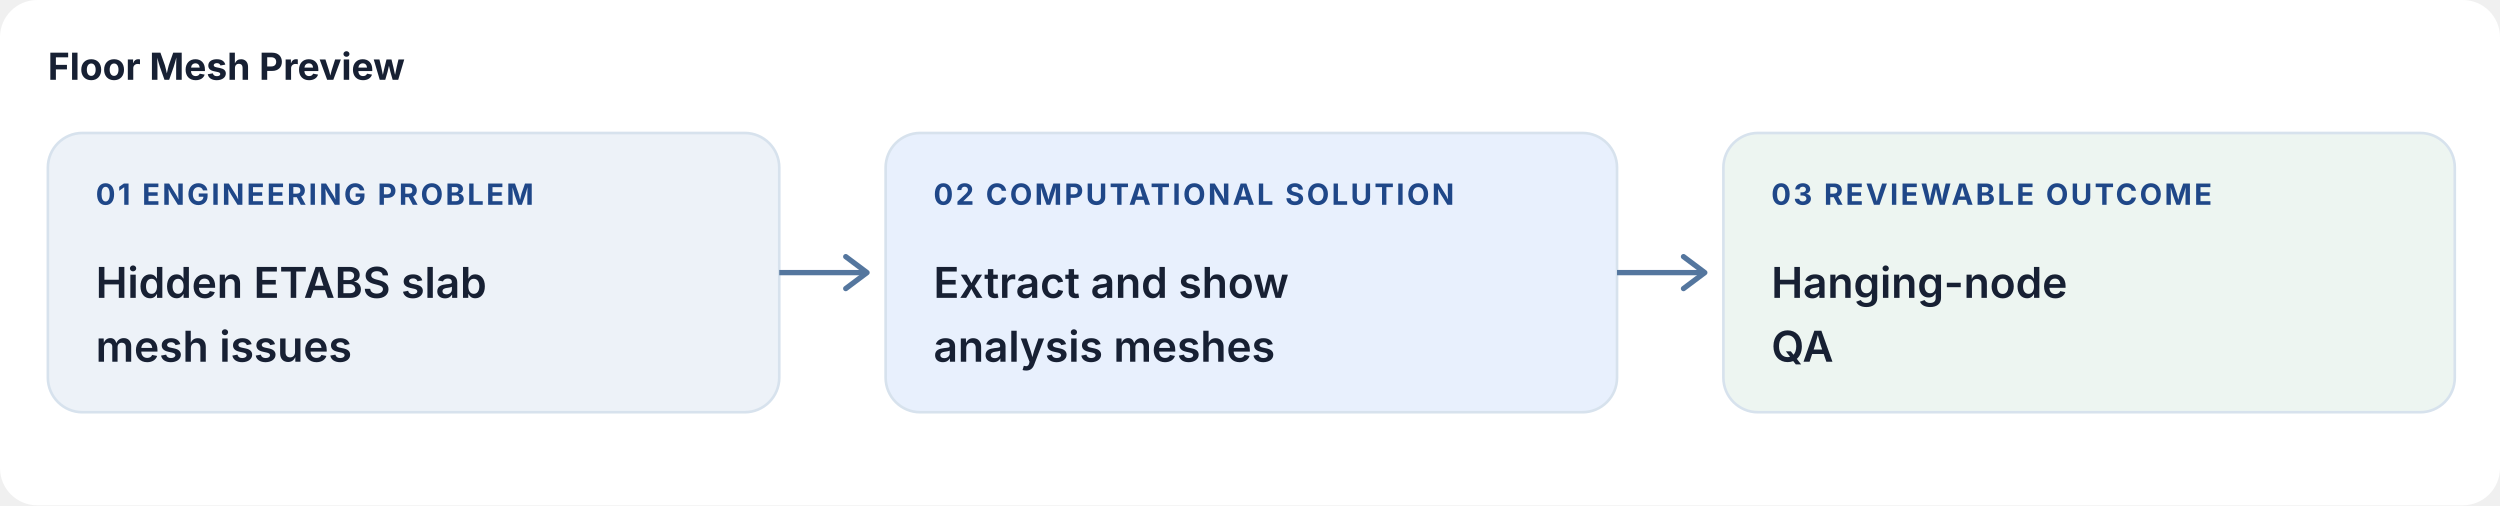
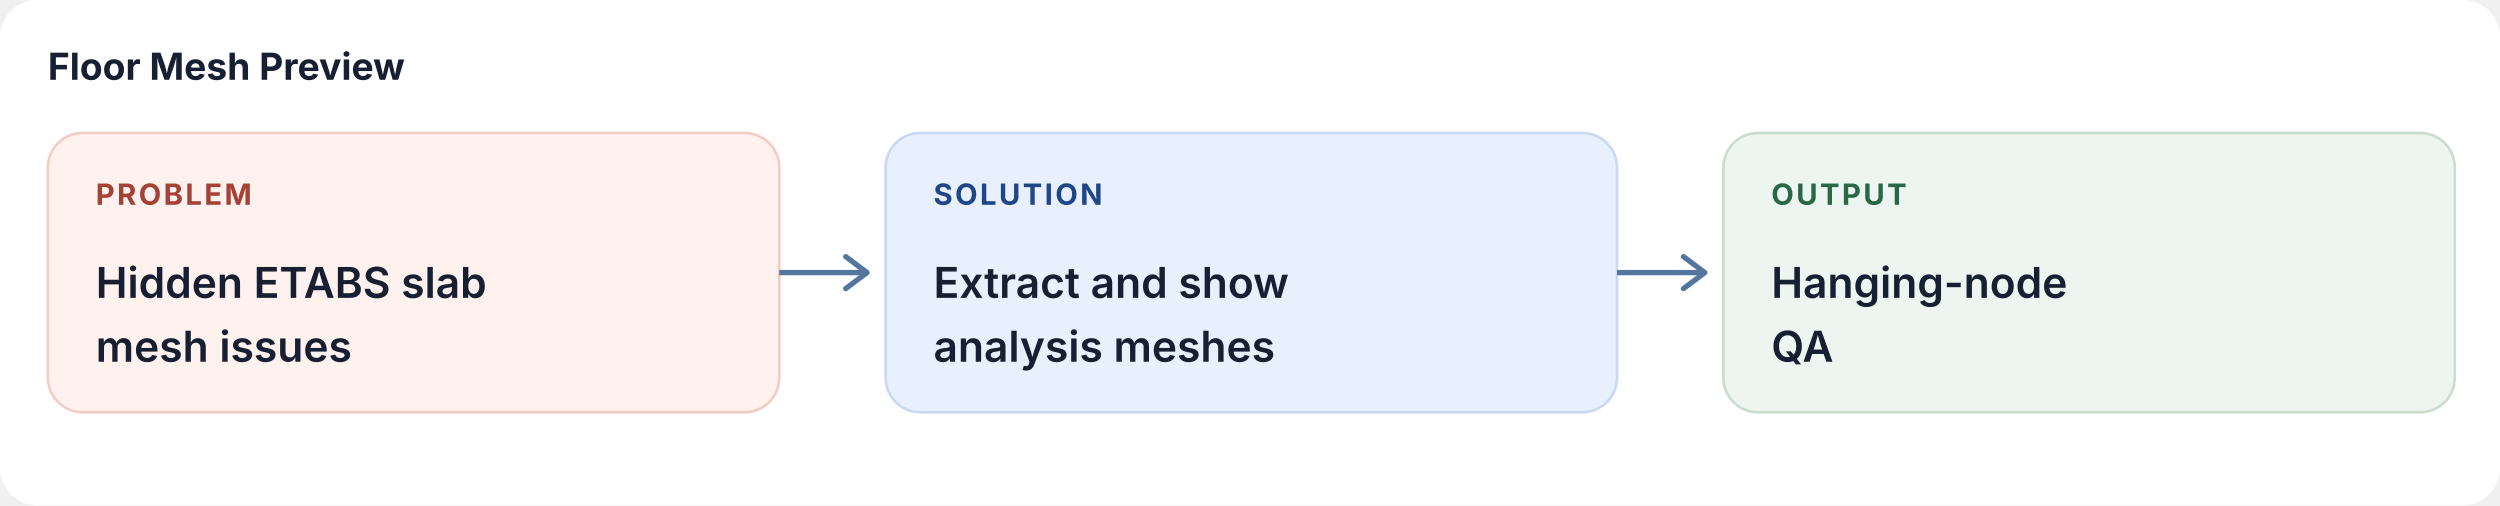
<svg xmlns="http://www.w3.org/2000/svg" viewBox="0 0 940 190" role="img" aria-labelledby="title desc">
  <rect width="940" height="190" rx="14" fill="#FFFFFF" />
  <text x="18" y="30" font-family="Inter,Segoe UI,Arial,sans-serif" font-size="14" font-weight="700" fill="#172033">Floor Mesh Preview</text>
-   <rect x="18" y="50" width="275" height="105" rx="13" fill="#EDF2F8" stroke="#D7E2ED" />
-   <text x="36" y="77" font-family="Inter,Segoe UI,Arial,sans-serif" font-size="11" font-weight="700" letter-spacing=".9" fill="#1F4788">01  ENGINEERING PROBLEM</text>
+   <rect x="18" y="50" width="275" height="105" rx="13" fill="#FFF1ED" stroke="#F1CDC6" />
+   <text x="36" y="77" font-family="Inter,Segoe UI,Arial,sans-serif" font-size="11" font-weight="700" letter-spacing=".9" fill="#A64136">PROBLEM</text>
  <text x="36" y="112" font-family="Inter,Segoe UI,Arial,sans-serif" font-size="16" font-weight="600" fill="#172033">Hidden ETABS slab</text>
  <text x="36" y="136" font-family="Inter,Segoe UI,Arial,sans-serif" font-size="16" font-weight="600" fill="#172033">mesh issues</text>
-   <rect x="333" y="50" width="275" height="105" rx="13" fill="#E8F0FD" stroke="#D7E2ED" />
-   <text x="351" y="77" font-family="Inter,Segoe UI,Arial,sans-serif" font-size="11" font-weight="700" letter-spacing=".9" fill="#1F4788">02  COMPUTATIONAL SOLUTION</text>
+   <rect x="333" y="50" width="275" height="105" rx="13" fill="#E8F0FD" stroke="#C9D9F2" />
+   <text x="351" y="77" font-family="Inter,Segoe UI,Arial,sans-serif" font-size="11" font-weight="700" letter-spacing=".9" fill="#1F4788">SOLUTION</text>
  <text x="351" y="112" font-family="Inter,Segoe UI,Arial,sans-serif" font-size="16" font-weight="600" fill="#172033">Extract and show</text>
  <text x="351" y="136" font-family="Inter,Segoe UI,Arial,sans-serif" font-size="16" font-weight="600" fill="#172033">analysis meshes</text>
-   <rect x="648" y="50" width="275" height="105" rx="13" fill="#EDF5F1" stroke="#D7E2ED" />
-   <text x="666" y="77" font-family="Inter,Segoe UI,Arial,sans-serif" font-size="11" font-weight="700" letter-spacing=".9" fill="#1F4788">03  REVIEWABLE OUTCOME</text>
+   <rect x="648" y="50" width="275" height="105" rx="13" fill="#EDF5F1" stroke="#C9DCCF" />
+   <text x="666" y="77" font-family="Inter,Segoe UI,Arial,sans-serif" font-size="11" font-weight="700" letter-spacing=".9" fill="#286846">OUTPUT</text>
  <text x="666" y="112" font-family="Inter,Segoe UI,Arial,sans-serif" font-size="16" font-weight="600" fill="#172033">Hanging-node</text>
  <text x="666" y="136" font-family="Inter,Segoe UI,Arial,sans-serif" font-size="16" font-weight="600" fill="#172033">QA</text>
  <path d="M293 102.5 h33" stroke="#54769E" stroke-width="2" fill="none" />
  <path d="M318 96.5 l8 6 -8 6" stroke="#54769E" stroke-width="2" fill="none" stroke-linecap="round" stroke-linejoin="round" />
  <path d="M608 102.5 h33" stroke="#54769E" stroke-width="2" fill="none" />
  <path d="M633 96.5 l8 6 -8 6" stroke="#54769E" stroke-width="2" fill="none" stroke-linecap="round" stroke-linejoin="round" />
</svg>
